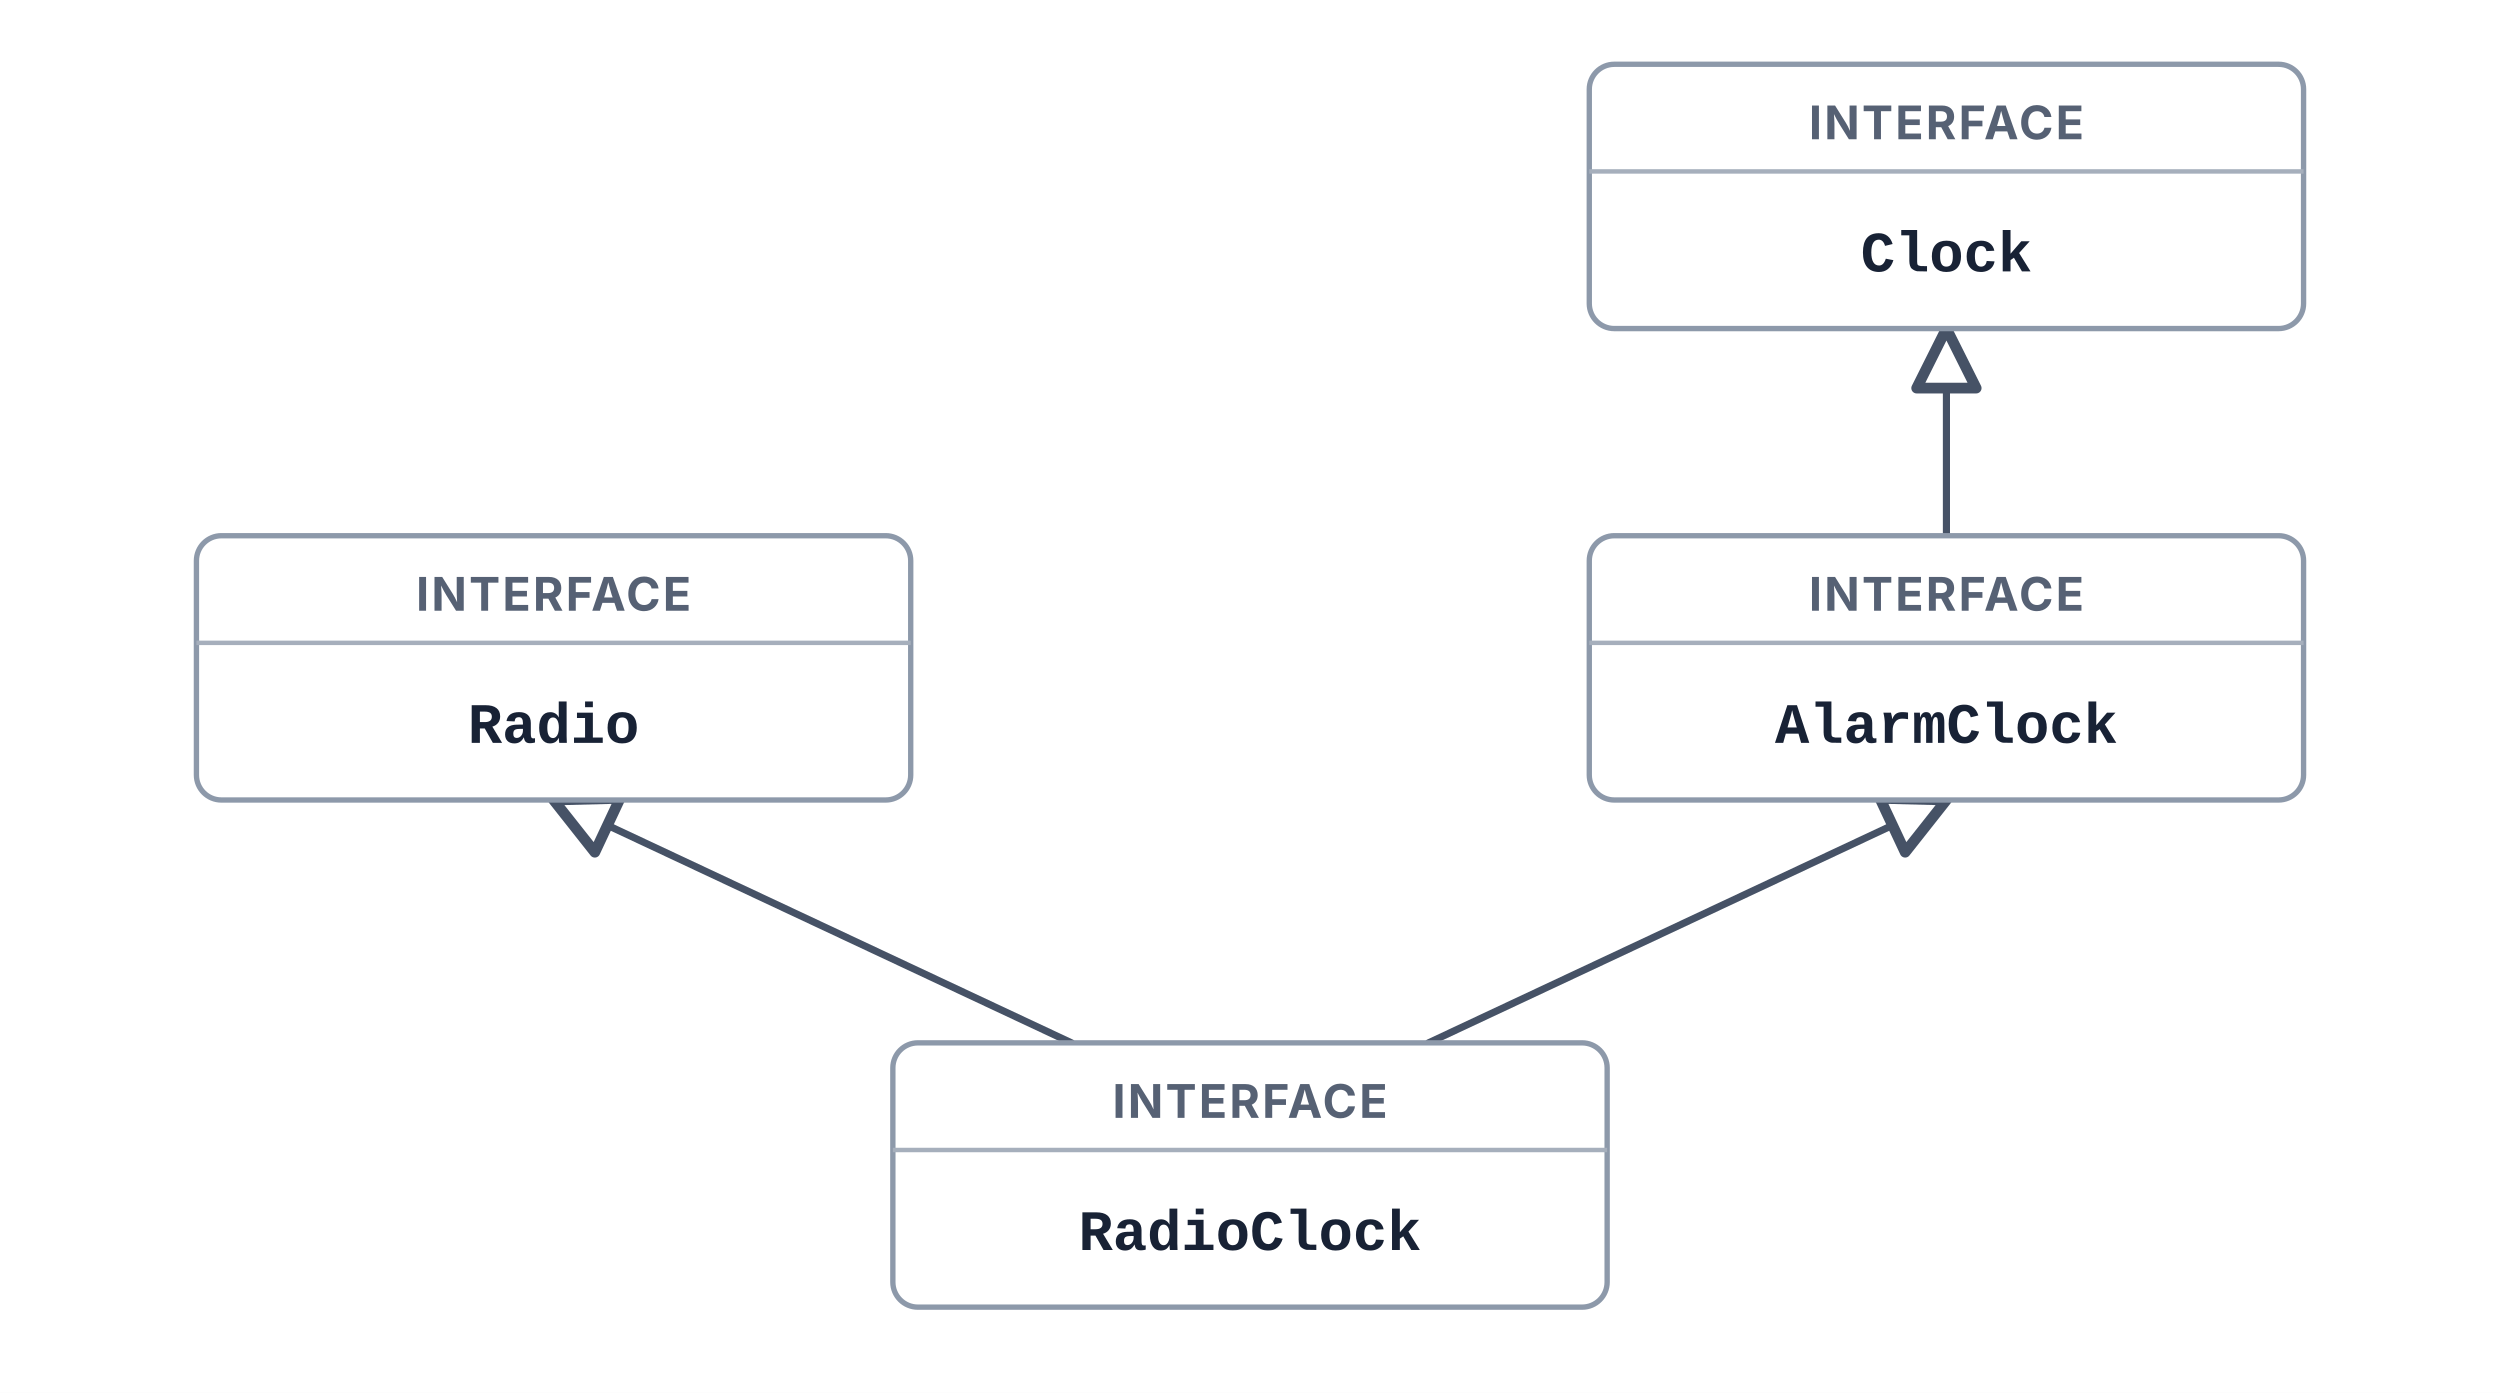
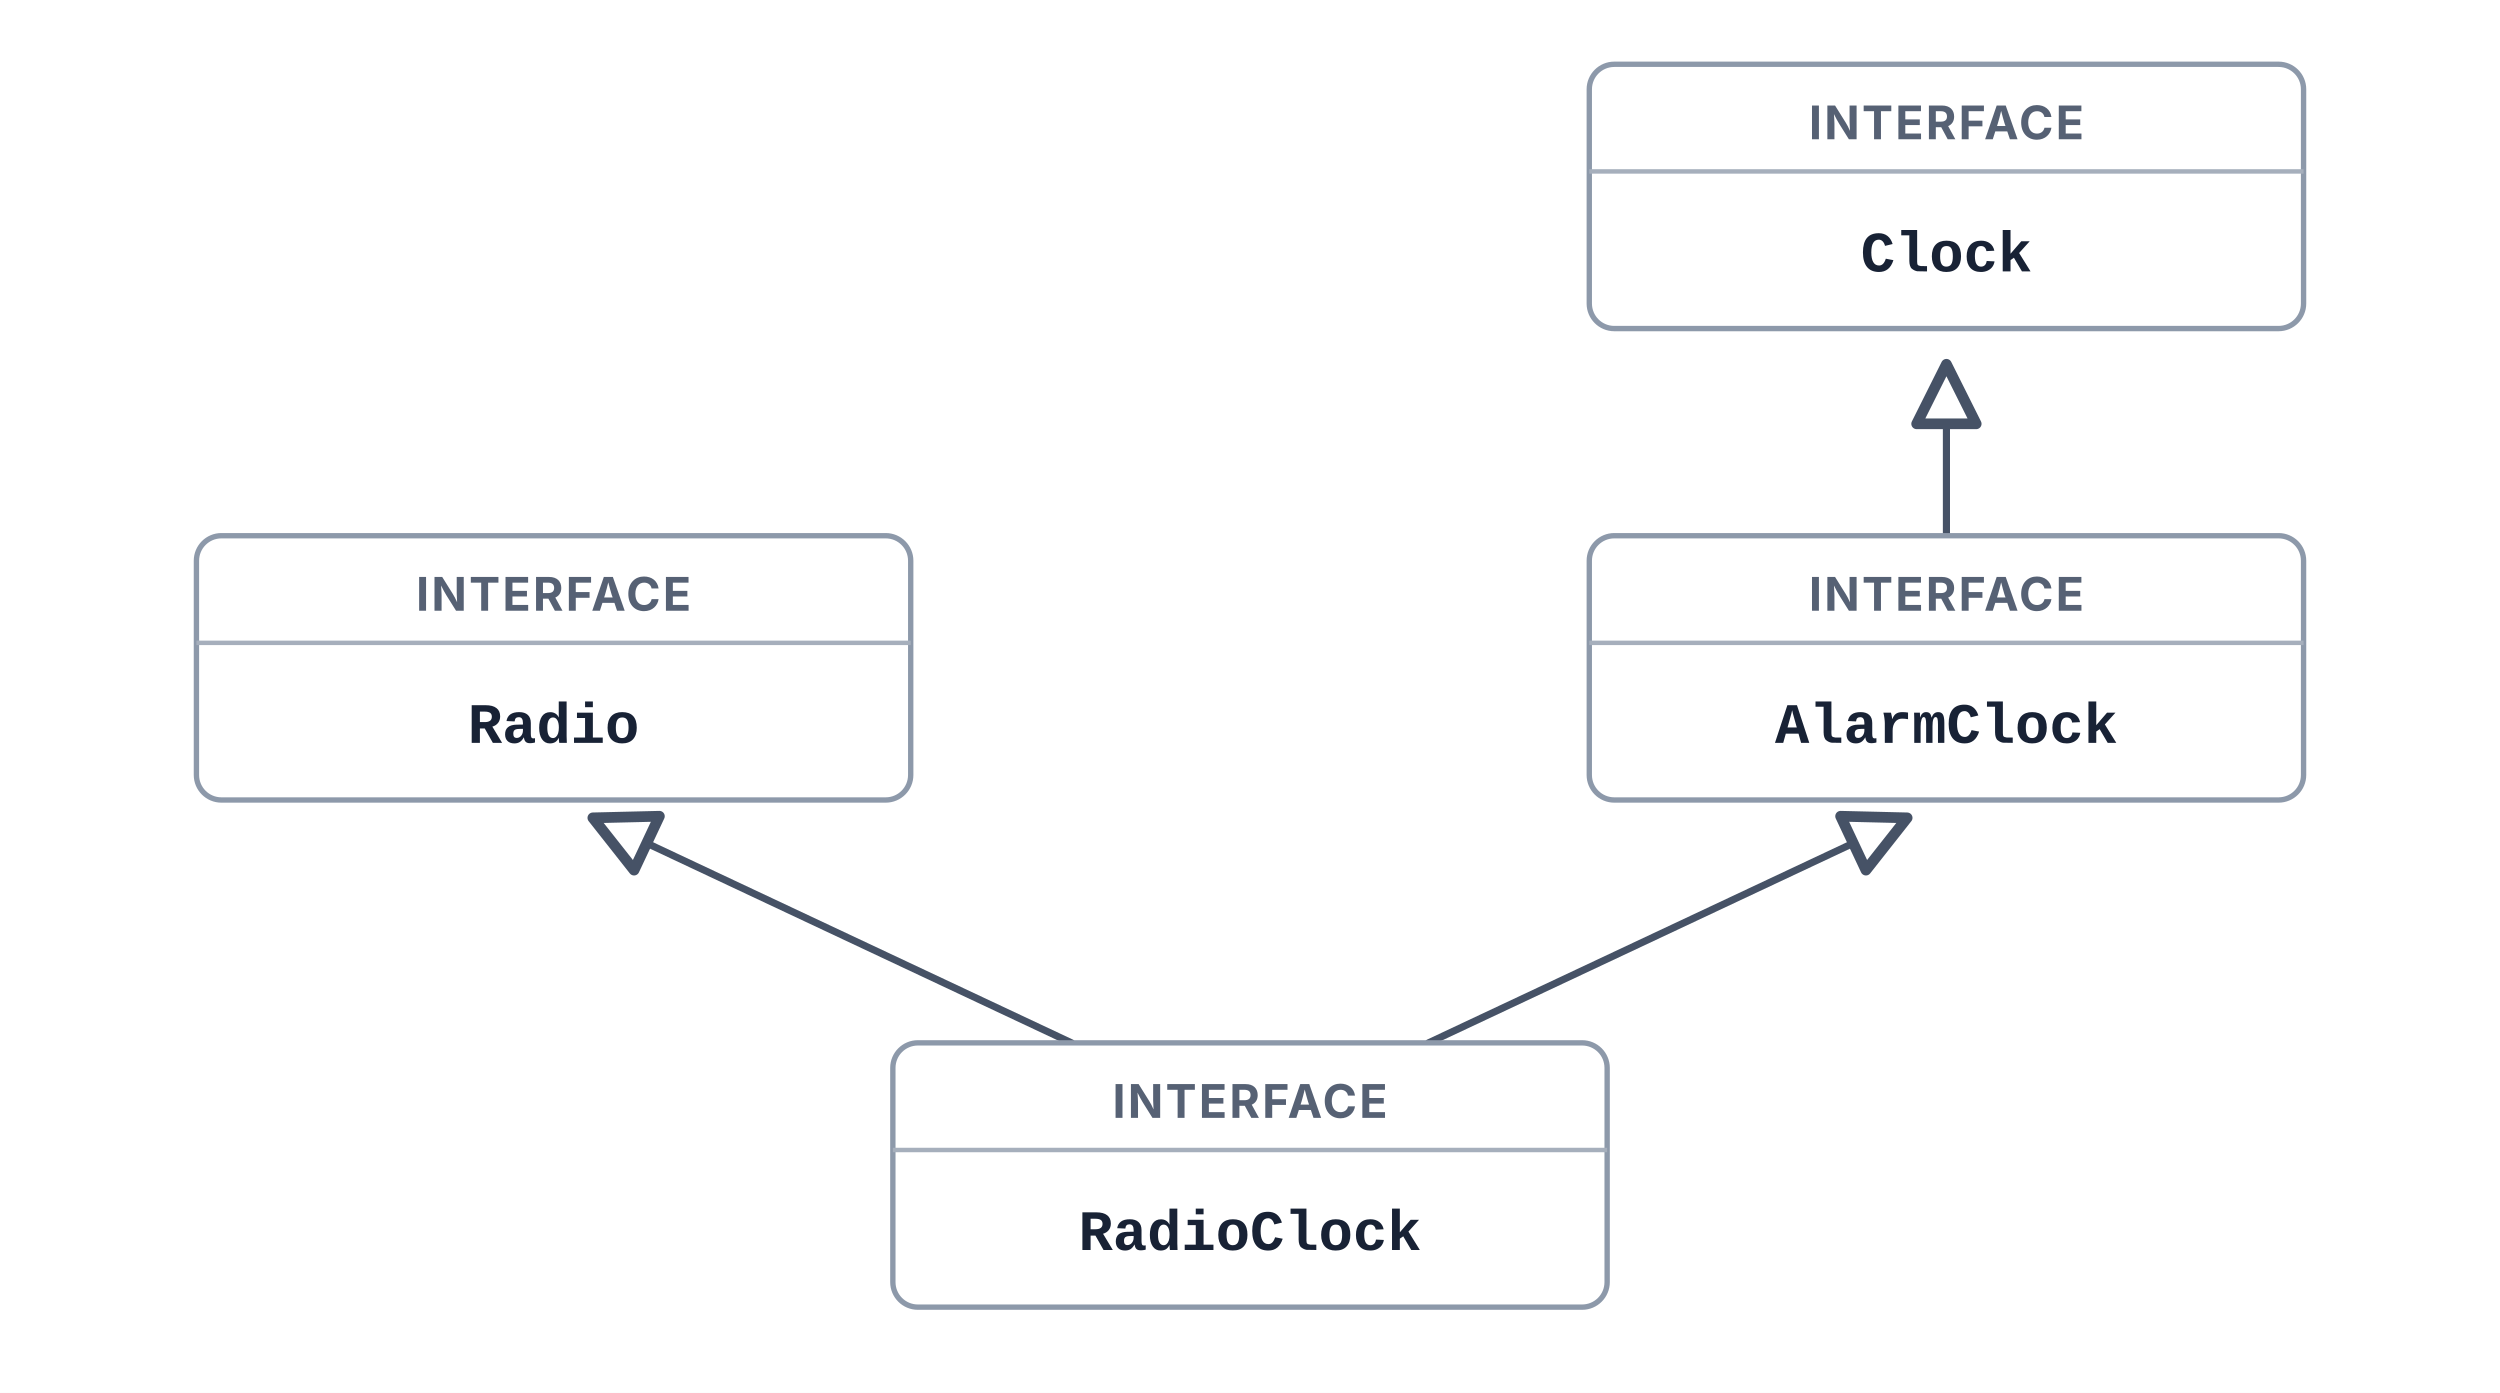
<svg xmlns="http://www.w3.org/2000/svg" viewBox="0 0 700 390" role="img" aria-labelledby="title description">
  <defs>
    <marker id="inheritance-arrow" viewBox="0 0 12 12" refX="11" refY="6" markerWidth="10" markerHeight="10" orient="auto">
      <path d="M 1 1 L 11 6 L 1 11 Z" fill="#ffffff" stroke="#465266" stroke-linejoin="round" stroke-width="1.8" />
    </marker>
  </defs>
  <style>
    text {
      fill: #182235;
      font-family: Inter, ui-sans-serif, system-ui, -apple-system, BlinkMacSystemFont, "Segoe UI", sans-serif;
    }

    .interface {
      fill: #ffffff;
      stroke: #8d99aa;
      stroke-width: 1.5;
    }

    .interface-divider {
      stroke: #a6afbc;
      stroke-width: 1.25;
    }

    .inheritance {
      fill: none;
      marker-end: url(#inheritance-arrow);
      stroke: #465266;
      stroke-linecap: round;
      stroke-linejoin: round;
      stroke-width: 2;
    }

    .category-badge {
      fill: #566174;
      font-size: 13px;
      font-weight: 750;
      letter-spacing: 0.05em;
      text-anchor: middle;
    }

    .interface-name {
      font-family: ui-monospace, SFMono-Regular, Menlo, Monaco, Consolas, "Liberation Mono", monospace;
      font-size: 16px;
      font-weight: 600;
      text-anchor: middle;
    }
  </style>
  <rect width="700" height="390" fill="#ffffff" />
  <g id="boundaries" aria-hidden="true" />
  <g id="connectors" aria-hidden="true">
-     <path class="inheritance" d="M 545 150 V 92" vector-effect="non-scaling-stroke" />
-     <path class="inheritance" d="M 300 292 L 155 224" vector-effect="non-scaling-stroke" />
-     <path class="inheritance" d="M 400 292 L 545 224" vector-effect="non-scaling-stroke" />
+     <path class="inheritance" d="M 545 150 V 102" vector-effect="non-scaling-stroke" />
+     <path class="inheritance" d="M 300 292 L 166 229" vector-effect="non-scaling-stroke" />
+     <path class="inheritance" d="M 400 292 L 534 229" vector-effect="non-scaling-stroke" />
  </g>
  <g id="components" aria-hidden="true">
    <rect class="interface" x="445" y="18" width="200" height="74" rx="7" vector-effect="non-scaling-stroke" />
    <path class="interface-divider" d="M 445 48 H 645" vector-effect="non-scaling-stroke" />
    <rect class="interface" x="55" y="150" width="200" height="74" rx="7" vector-effect="non-scaling-stroke" />
    <path class="interface-divider" d="M 55 180 H 255" vector-effect="non-scaling-stroke" />
    <rect class="interface" x="445" y="150" width="200" height="74" rx="7" vector-effect="non-scaling-stroke" />
    <path class="interface-divider" d="M 445 180 H 645" vector-effect="non-scaling-stroke" />
    <rect class="interface" x="250" y="292" width="200" height="74" rx="7" vector-effect="non-scaling-stroke" />
    <path class="interface-divider" d="M 250 322 H 450" vector-effect="non-scaling-stroke" />
  </g>
  <g id="labels">
    <text class="category-badge" x="545" y="39">INTERFACE</text>
    <text class="interface-name" x="545" y="76">Clock</text>
    <text class="category-badge" x="155" y="171">INTERFACE</text>
    <text class="interface-name" x="155" y="208">Radio</text>
    <text class="category-badge" x="545" y="171">INTERFACE</text>
    <text class="interface-name" x="545" y="208">AlarmClock</text>
    <text class="category-badge" x="350" y="313">INTERFACE</text>
    <text class="interface-name" x="350" y="350">RadioClock</text>
  </g>
</svg>
